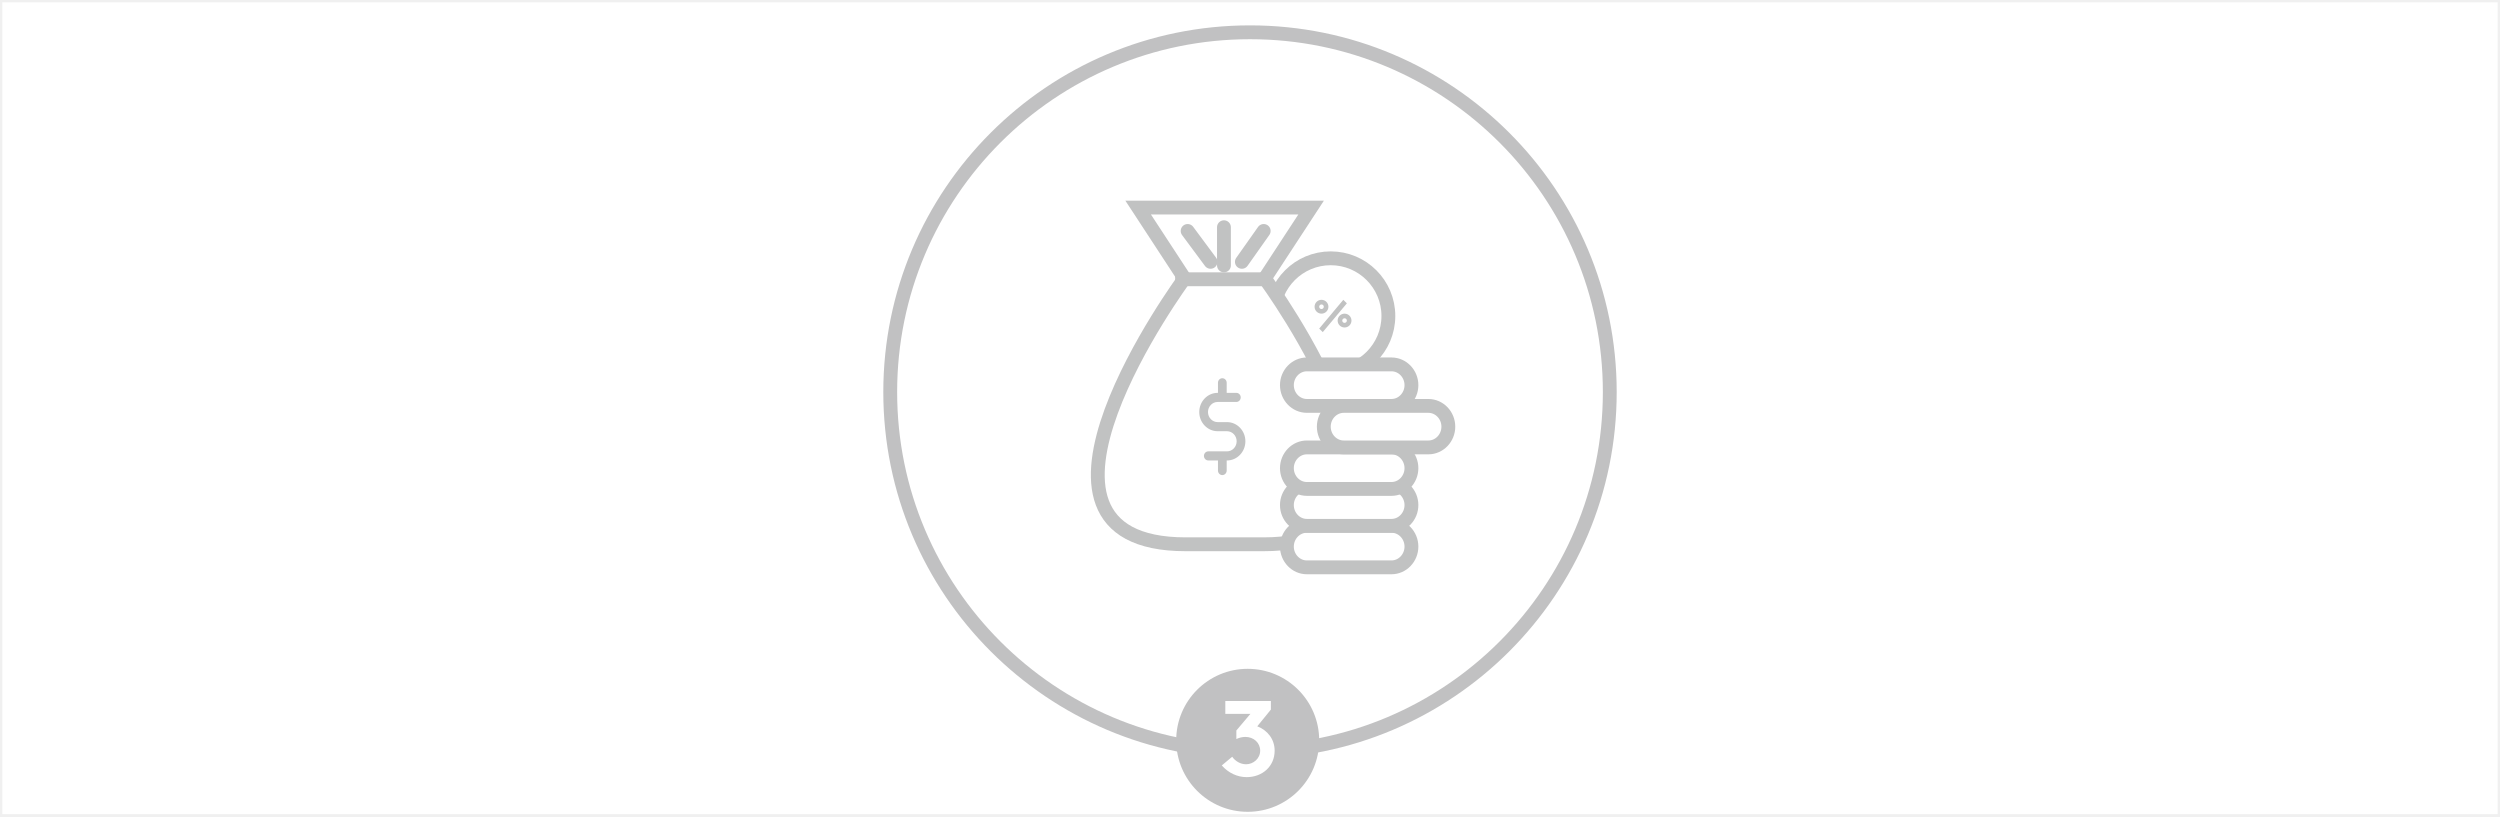
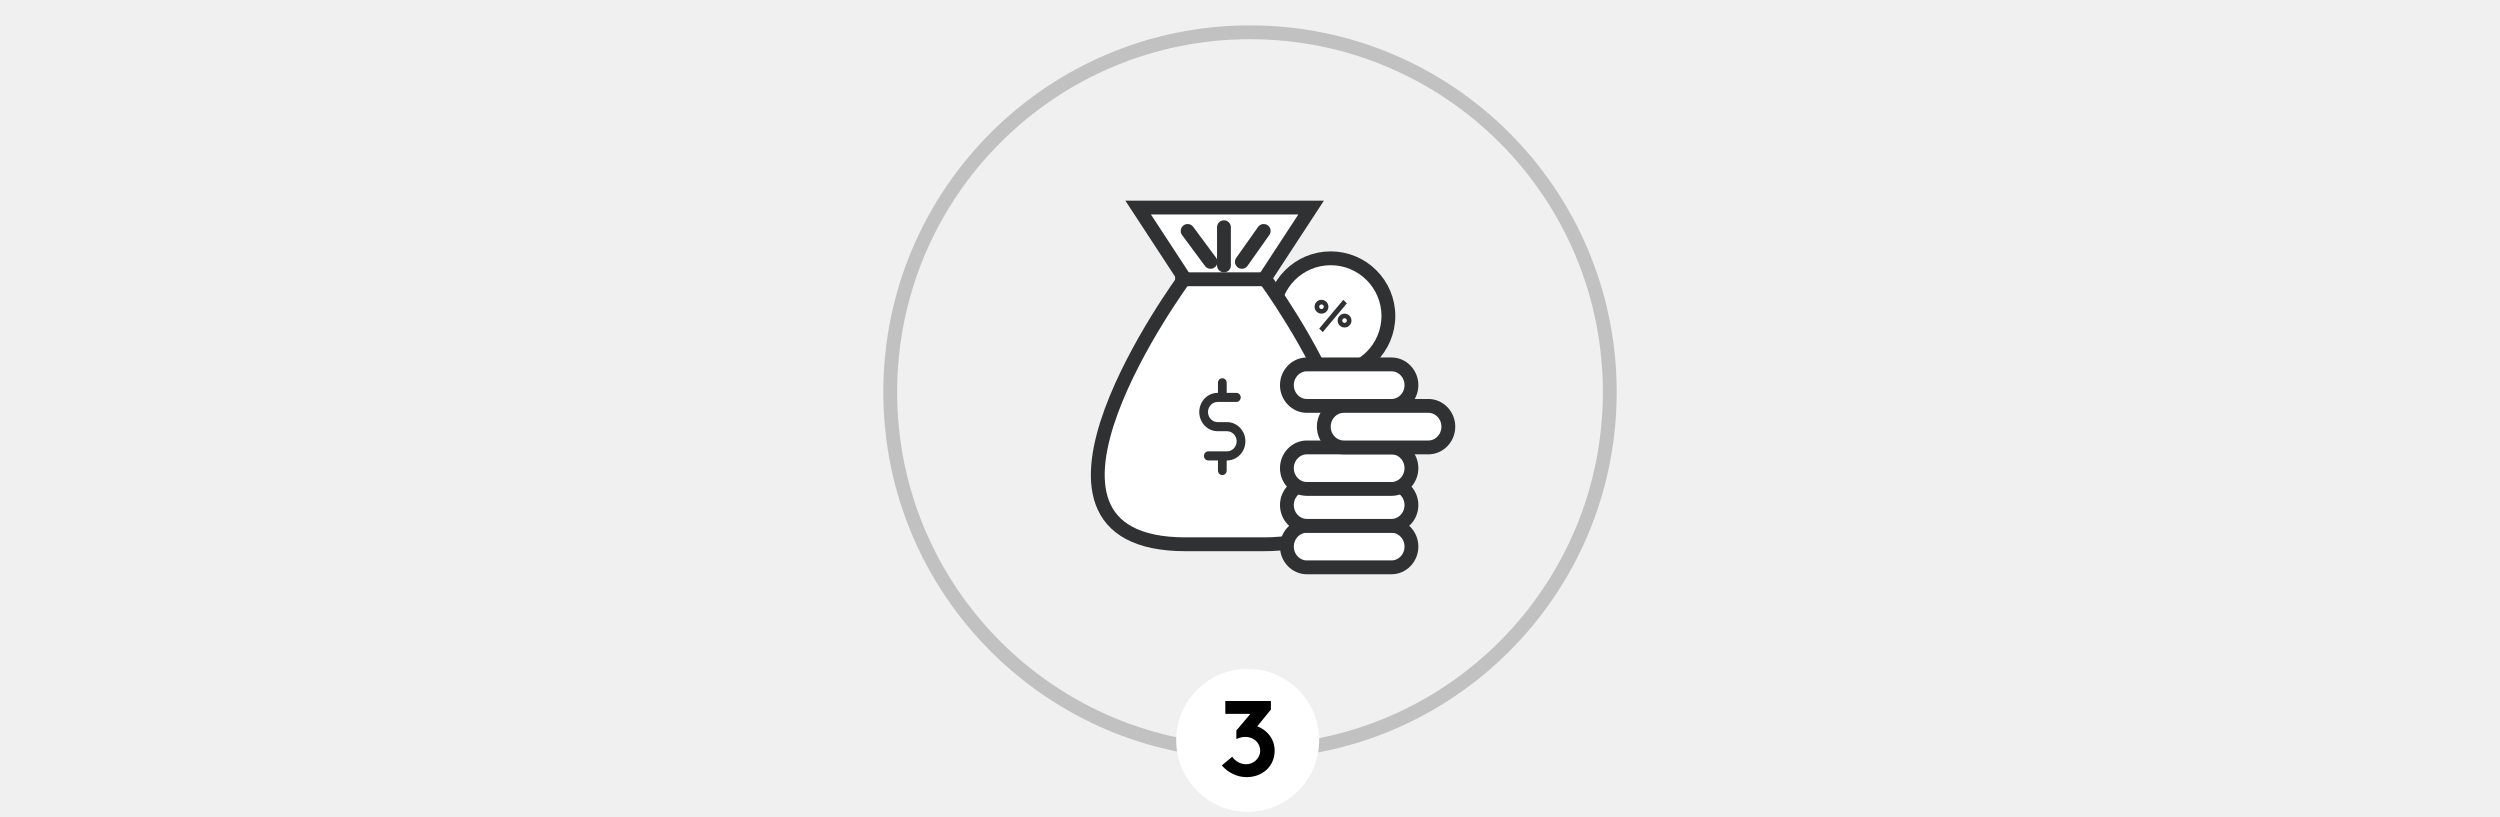
<svg xmlns="http://www.w3.org/2000/svg" width="542px" height="177px" viewBox="0 0 542 177" version="1.1">
  <g id="Page-1" stroke="none" stroke-width="1" fill="none" fill-rule="evenodd">
    <g id="step-3" transform="translate(1, 1)">
-       <rect id="Rectangle-4-Copy-2" stroke="#FFFFFF" fill="#FFFFFF" x="0" y="0" width="540" height="175" />
+       <rect id="Rectangle-4-Copy-2" x="0" y="0" width="540" height="175" />
      <circle id="Oval" stroke="#C1C1C2" stroke-width="3" cx="270" cy="84" r="78" />
-       <g id="Group" opacity="0.3" transform="translate(237, 44)">
+       <g id="Group" opacity="1" transform="translate(237, 44)">
        <path d="M63,23.5 C63,30.404 57.403,36 50.5,36 C43.597,36 38,30.404 38,23.5 C38,16.596 43.597,11 50.5,11 C57.403,11 63,16.596 63,23.5" id="Fill-1" fill="#FFFFFF" />
        <path d="M63,23.5 C63,30.404 57.403,36 50.5,36 C43.597,36 38,30.404 38,23.5 C38,16.596 43.597,11 50.5,11 C57.403,11 63,16.596 63,23.5 Z" id="Stroke-3" stroke="#2F3132" stroke-width="3" />
        <polygon id="Fill-5" fill="#2F3132" points="48 26.237 53.226 20 54 20.763 48.774 27" />
        <path d="M48.5,21 C48.776,21 49,21.225 49,21.5 C49,21.775 48.776,22 48.5,22 C48.224,22 48,21.775 48,21.5 C48,21.225 48.224,21 48.5,21 M48.5,23 C49.327,23 50,22.327 50,21.5 C50,20.673 49.327,20 48.5,20 C47.673,20 47,20.673 47,21.5 C47,22.327 47.673,23 48.5,23" id="Fill-7" fill="#2F3132" fill-rule="nonzero" />
        <path d="M54,24.5 C54,24.775 53.776,25 53.5,25 C53.224,25 53,24.775 53,24.5 C53,24.225 53.224,24 53.5,24 C53.776,24 54,24.225 54,24.5 M52,24.5 C52,25.327 52.673,26 53.5,26 C54.327,26 55,25.327 55,24.5 C55,23.673 54.327,23 53.5,23 C52.673,23 52,23.673 52,24.5" id="Fill-9" fill="#2F3132" fill-rule="nonzero" />
        <path d="M27.1,73 L19.057,73 C-23.674,73 18.805,15.369 18.805,15.369 L8.751,0 L27.352,0 L27.649,0 L46.249,0 L36.195,15.369 C36.195,15.369 78.673,73 35.943,73 L27.9,73 L27.1,73 Z" id="Fill-11" fill="#FFFFFF" />
        <path d="M27.1,73 L19.057,73 C-23.674,73 18.805,15.369 18.805,15.369 L8.751,0 L27.352,0 L27.649,0 L46.249,0 L36.195,15.369 C36.195,15.369 78.673,73 35.943,73 L27.9,73 L27.1,73 Z" id="Stroke-13" stroke="#2F3132" stroke-width="3" />
        <path d="M63.673,78 L45.327,78 C42.948,78 41,75.975 41,73.5 C41,71.025 42.948,69 45.327,69 L63.673,69 C66.053,69 68,71.025 68,73.5 C68,75.975 66.053,78 63.673,78" id="Fill-15" fill="#FFFFFF" />
        <path d="M63.673,78 L45.327,78 C42.948,78 41,75.975 41,73.5 C41,71.025 42.948,69 45.327,69 L63.673,69 C66.053,69 68,71.025 68,73.5 C68,75.975 66.053,78 63.673,78 Z" id="Stroke-17" stroke="#2F3132" stroke-width="3" />
        <path d="M63.673,69 L45.327,69 C42.948,69 41,66.975 41,64.5 C41,62.025 42.948,60 45.327,60 L63.673,60 C66.053,60 68,62.025 68,64.5 C68,66.975 66.053,69 63.673,69" id="Fill-19" fill="#FFFFFF" />
        <path d="M63.673,69 L45.327,69 C42.948,69 41,66.975 41,64.5 C41,62.025 42.948,60 45.327,60 L63.673,60 C66.053,60 68,62.025 68,64.5 C68,66.975 66.053,69 63.673,69 Z" id="Stroke-21" stroke="#2F3132" stroke-width="3" />
        <path d="M63.673,61 L45.327,61 C42.948,61 41,58.975 41,56.499 C41,54.025 42.948,52 45.327,52 L63.673,52 C66.053,52 68,54.025 68,56.499 C68,58.975 66.053,61 63.673,61" id="Fill-23" fill="#FFFFFF" />
        <path d="M63.673,61 L45.327,61 C42.948,61 41,58.975 41,56.499 C41,54.025 42.948,52 45.327,52 L63.673,52 C66.053,52 68,54.025 68,56.499 C68,58.975 66.053,61 63.673,61 Z" id="Stroke-25" stroke="#2F3132" stroke-width="3" />
        <path d="M63.673,43 L45.327,43 C42.948,43 41,40.975 41,38.5 C41,36.025 42.948,34 45.327,34 L63.673,34 C66.053,34 68,36.025 68,38.5 C68,40.975 66.053,43 63.673,43" id="Fill-27" fill="#FFFFFF" />
        <path d="M63.673,43 L45.327,43 C42.948,43 41,40.975 41,38.5 C41,36.025 42.948,34 45.327,34 L63.673,34 C66.053,34 68,36.025 68,38.5 C68,40.975 66.053,43 63.673,43 Z" id="Stroke-29" stroke="#2F3132" stroke-width="3" />
        <path d="M71.673,52 L53.327,52 C50.947,52 49,49.975 49,47.499 C49,45.025 50.947,43 53.327,43 L71.673,43 C74.053,43 76,45.025 76,47.499 C76,49.975 74.053,52 71.673,52" id="Fill-31" fill="#FFFFFF" />
        <path d="M71.673,52 L53.327,52 C50.947,52 49,49.975 49,47.499 C49,45.025 50.947,43 53.327,43 L71.673,43 C74.053,43 76,45.025 76,47.499 C76,49.975 74.053,52 71.673,52 Z" id="Stroke-33" stroke="#2F3132" stroke-width="3" />
        <g id="Group-38" transform="translate(18, 15)">
          <path d="M0.274,0.543 L17.599,0.543" id="Fill-35" fill="#FFFFFF" />
          <path d="M0.274,0.543 L17.599,0.543" id="Stroke-37" stroke="#2F3132" stroke-width="3" stroke-linecap="square" stroke-linejoin="bevel" />
        </g>
        <g id="Group-42" transform="translate(19, 5)">
          <path d="M0.478,0.07 L5.446,6.768" id="Fill-39" fill="#FFFFFF" />
          <path d="M0.478,0.07 L5.446,6.768" id="Stroke-41" stroke="#2F3132" stroke-width="3" stroke-linecap="round" stroke-linejoin="round" />
        </g>
        <g id="Group-46" transform="translate(31, 5)">
          <path d="M4.971,0.07 L0.24,6.768" id="Fill-43" fill="#FFFFFF" />
          <path d="M4.971,0.07 L0.24,6.768" id="Stroke-45" stroke="#2F3132" stroke-width="3" stroke-linecap="round" stroke-linejoin="round" />
        </g>
        <g id="Group-50" transform="translate(26, 4)">
          <path d="M1.352,8.544 L1.352,0.263" id="Fill-47" fill="#FFFFFF" />
          <path d="M1.352,8.544 L1.352,0.263" id="Stroke-49" stroke="#2F3132" stroke-width="3" stroke-linecap="round" stroke-linejoin="round" />
        </g>
        <path d="M28.014,46.513 L25.986,46.513 C24.832,46.513 23.892,45.533 23.892,44.329 C23.892,43.124 24.832,42.144 25.986,42.144 L30.041,42.144 C30.563,42.144 30.987,41.703 30.987,41.158 C30.987,40.613 30.563,40.171 30.041,40.171 L27.946,40.171 L27.946,37.987 C27.946,37.442 27.523,37 27,37 C26.477,37 26.054,37.442 26.054,37.987 L26.054,40.171 L25.987,40.171 C23.788,40.171 22,42.036 22,44.329 C22,46.621 23.788,48.487 25.987,48.487 L28.014,48.487 C29.168,48.487 30.107,49.467 30.107,50.67 C30.107,51.875 29.168,52.855 28.014,52.855 L23.96,52.855 C23.437,52.855 23.014,53.296 23.014,53.842 C23.014,54.387 23.437,54.828 23.96,54.828 L26.054,54.828 L26.054,57.013 C26.054,57.558 26.477,58 27,58 C27.523,58 27.946,57.558 27.946,57.013 L27.946,54.828 L28.014,54.828 C30.212,54.828 32,52.963 32,50.67 C32,48.378 30.212,46.513 28.014,46.513" id="Fill-51" fill="#2F3132" />
      </g>
      <g id="Group-2" transform="translate(254, 144)">
-         <circle id="Oval" fill="#C1C1C2" cx="15.5" cy="15.5" r="15.5" />
-         <path d="M9.881,20.948 L12.136,19.065 C12.811,20.018 13.927,20.692 15.159,20.692 C16.694,20.692 18.205,19.483 18.205,17.74 C18.205,16.043 16.81,14.764 14.996,14.764 C14.345,14.764 13.648,14.927 13.043,15.229 L13.043,13.369 L16.089,9.765 L10.649,9.765 L10.649,6.975 L20.53,6.975 L20.53,8.835 L17.577,12.462 C19.809,13.322 21.343,15.275 21.343,17.74 C21.343,21.181 18.646,23.483 15.275,23.483 C13.252,23.483 11.323,22.576 9.881,20.948 Z" id="3" fill="#FFFFFF" />
+         <circle id="Oval" fill="#fff" cx="15.5" cy="15.5" r="15.5" />
+         <path d="M9.881,20.948 L12.136,19.065 C12.811,20.018 13.927,20.692 15.159,20.692 C16.694,20.692 18.205,19.483 18.205,17.74 C18.205,16.043 16.81,14.764 14.996,14.764 C14.345,14.764 13.648,14.927 13.043,15.229 L13.043,13.369 L16.089,9.765 L10.649,9.765 L10.649,6.975 L20.53,6.975 L20.53,8.835 L17.577,12.462 C19.809,13.322 21.343,15.275 21.343,17.74 C21.343,21.181 18.646,23.483 15.275,23.483 C13.252,23.483 11.323,22.576 9.881,20.948 Z" id="3" fill="#000" />
      </g>
    </g>
  </g>
</svg>
